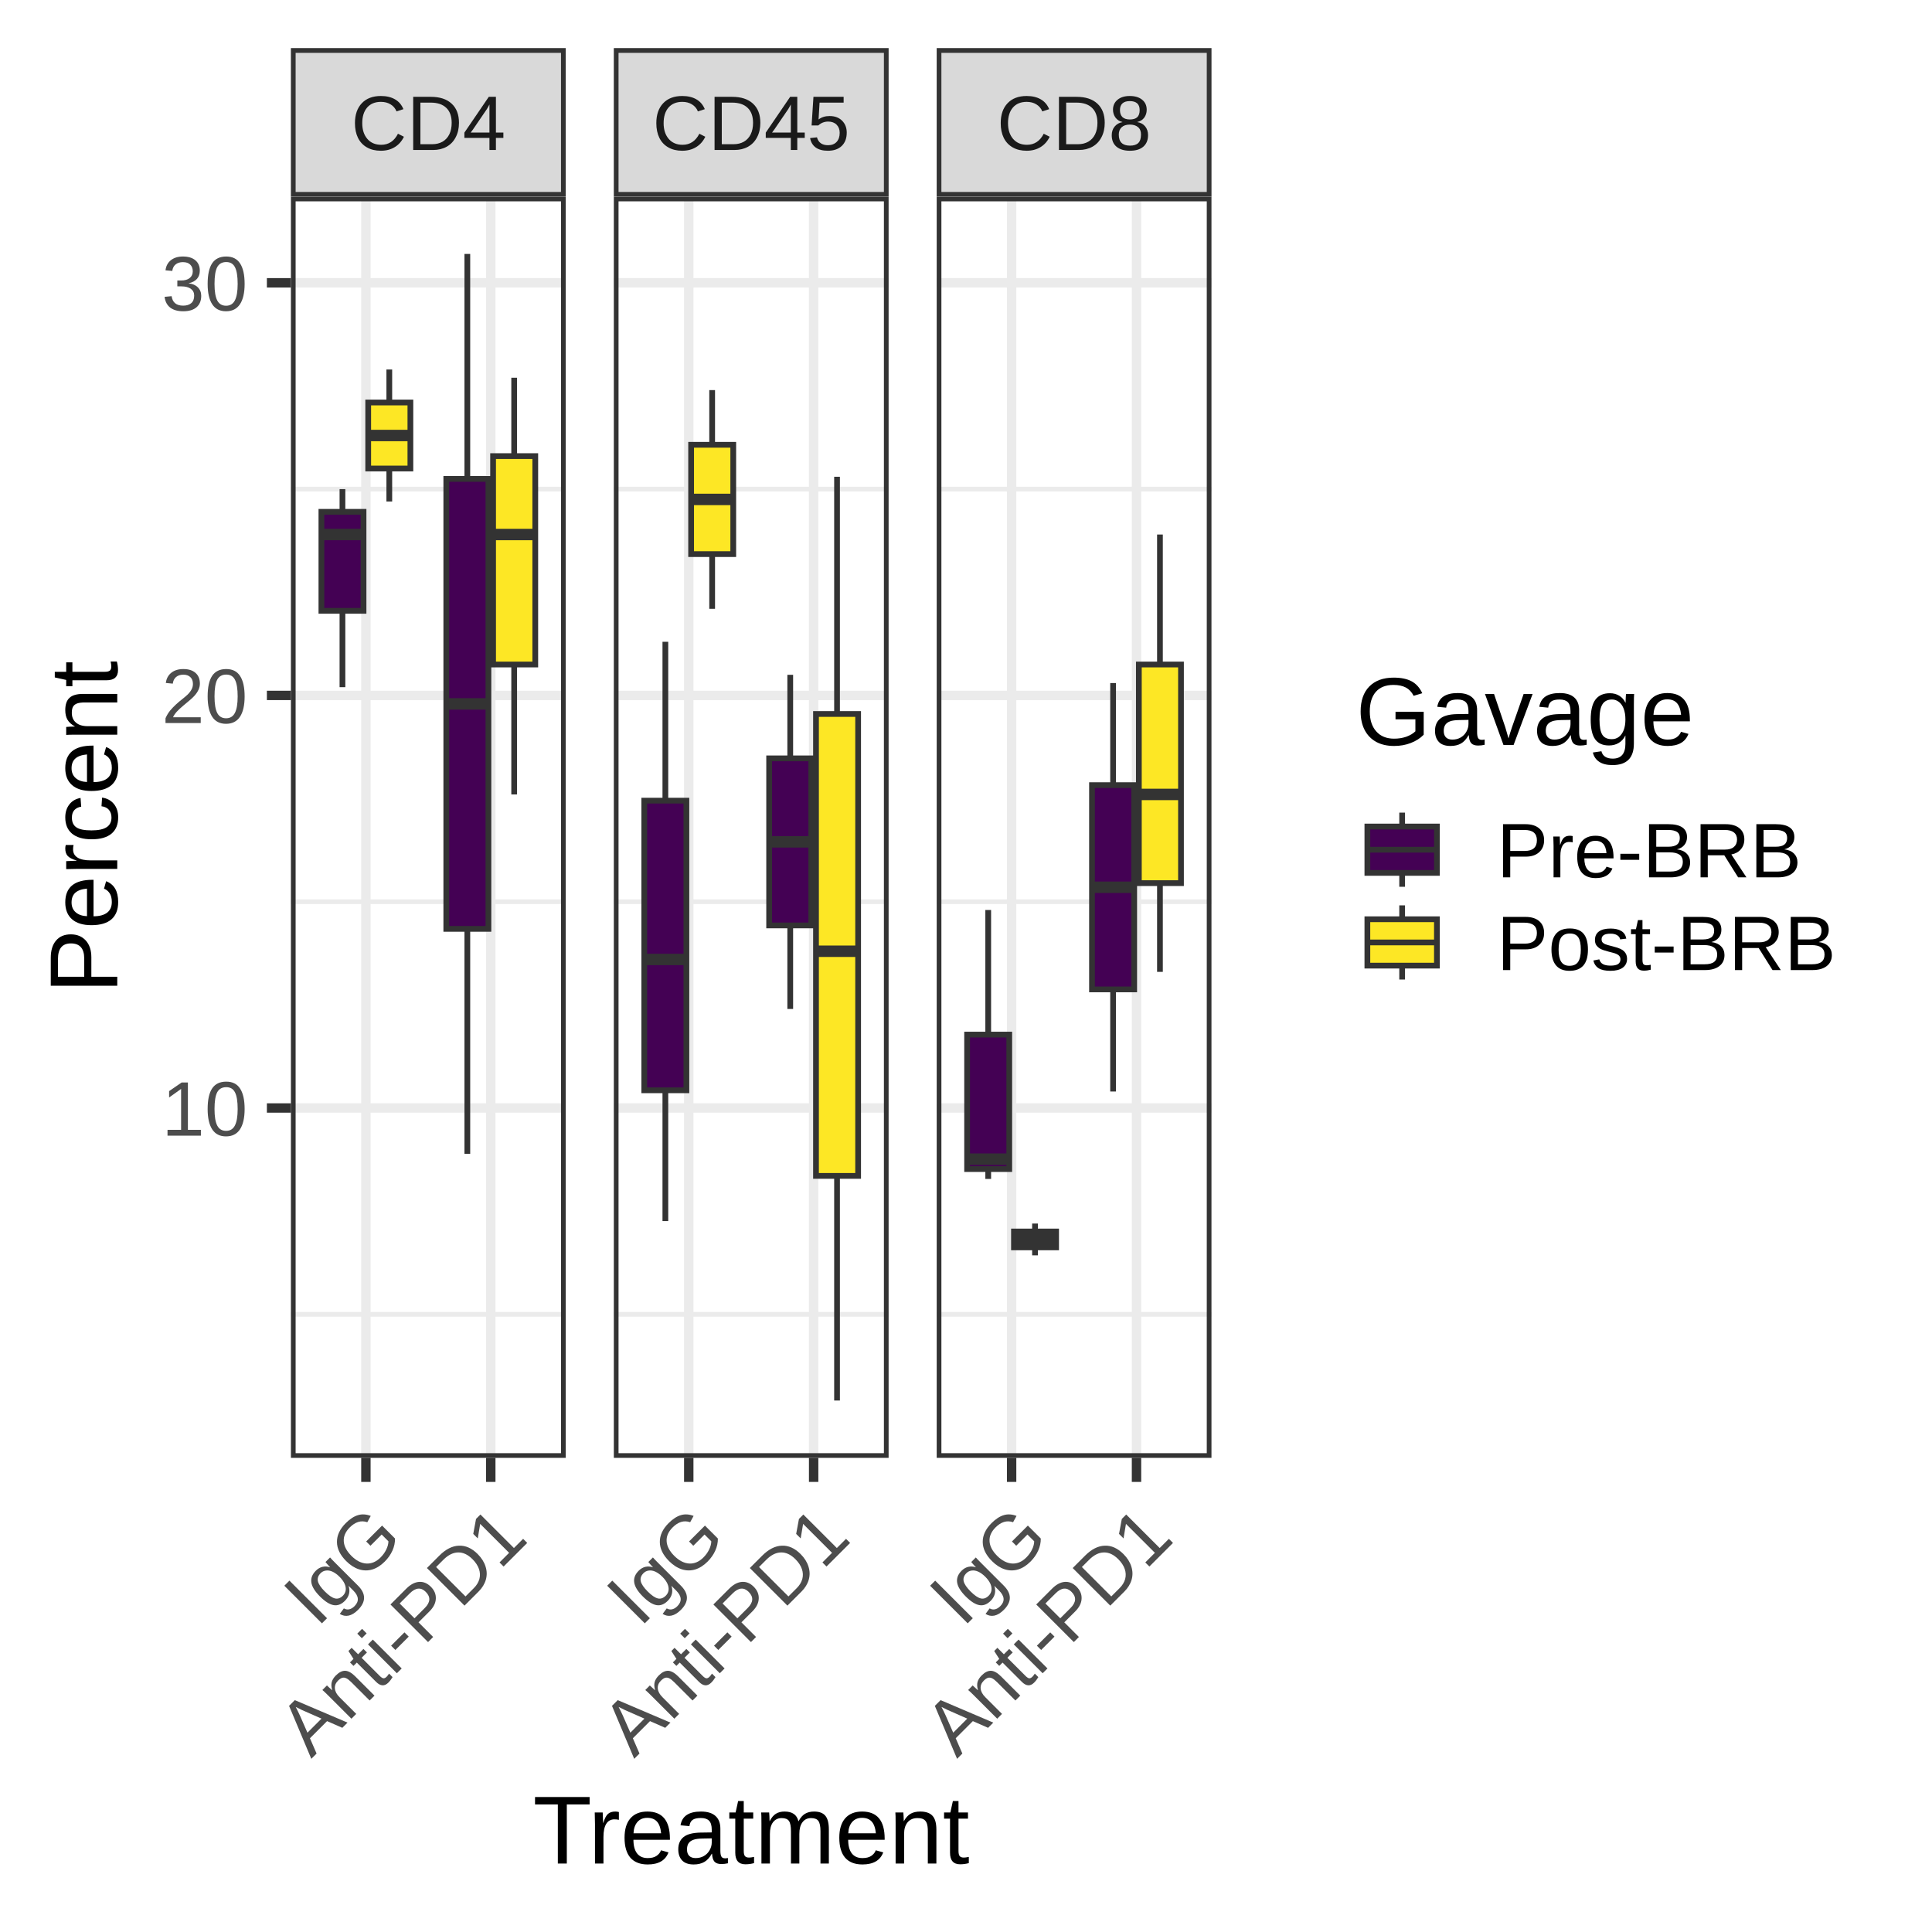
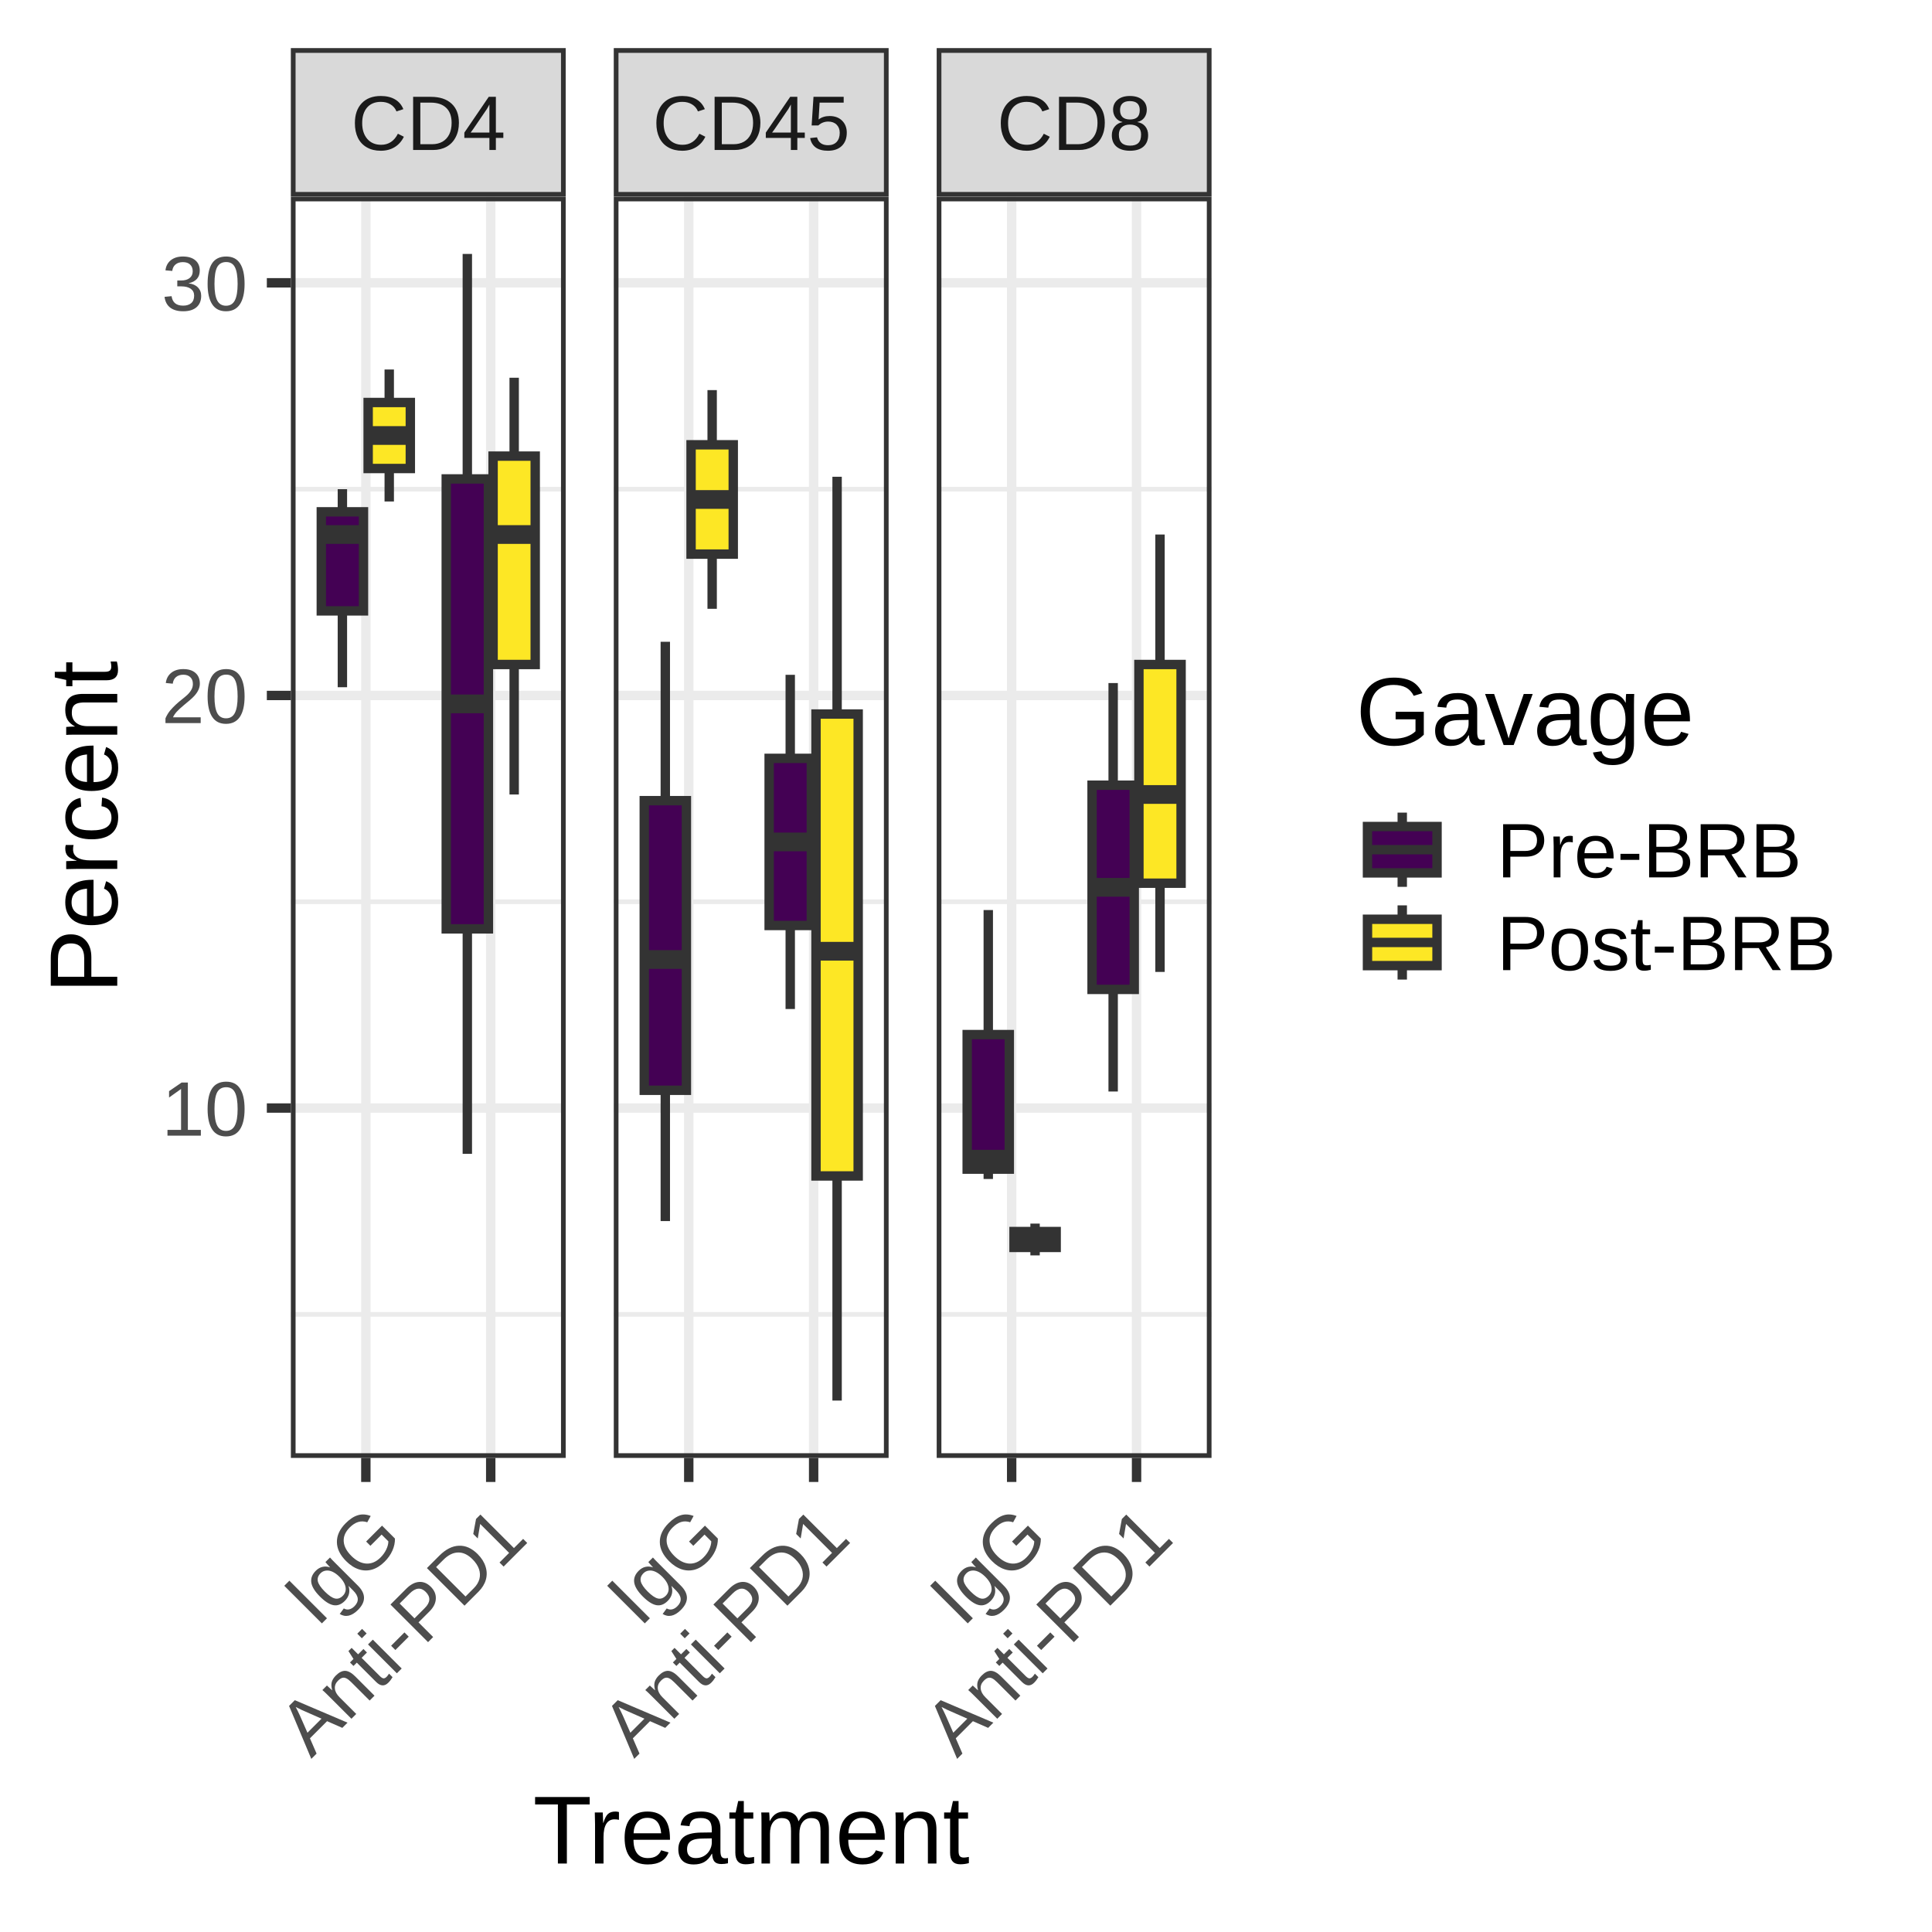
- <svg xmlns="http://www.w3.org/2000/svg" class="svglite" width="360.00pt" height="360.00pt" viewBox="0 0 360.00 360.00">
-   <defs>
-     <style type="text/css">
+ <svg xmlns="http://www.w3.org/2000/svg" width="360.00pt" height="360.00pt" viewBox="0 0 360.00 360.00">
+   <g class="svglite">
+     <defs>
+       <style type="text/css">
    .svglite line, .svglite polyline, .svglite polygon, .svglite path, .svglite rect, .svglite circle {
      fill: none;
      stroke: #000000;
      stroke-linecap: round;
      stroke-linejoin: round;
      stroke-miterlimit: 10.00;
    }
    .svglite text {
      white-space: pre;
    }
+     .svglite g.glyphgroup path {
+       fill: inherit;
+       stroke: none;
+     }
  </style>
-   </defs>
-   <rect width="100%" height="100%" style="stroke: none; fill: #FFFFFF;" />
-   <defs>
-     <clipPath id="cpMC4wMHwzNjAuMDB8MC4wMHwzNjAuMDA=">
-       <rect x="0.00" y="0.00" width="360.00" height="360.00" />
-     </clipPath>
-   </defs>
-   <g clip-path="url(#cpMC4wMHwzNjAuMDB8MC4wMHwzNjAuMDA=)">
-     <rect x="0.00" y="0.00" width="360.00" height="360.00" style="stroke-width: 1.75; stroke: #FFFFFF; fill: #FFFFFF;" />
-   </g>
-   <defs>
-     <clipPath id="cpNTQuMjF8MTA1LjQxfDM2LjY0fDI3MS42NQ==">
-       <rect x="54.21" y="36.64" width="51.20" height="235.01" />
-     </clipPath>
-   </defs>
-   <g clip-path="url(#cpNTQuMjF8MTA1LjQxfDM2LjY0fDI3MS42NQ==)">
-     <rect x="54.21" y="36.64" width="51.20" height="235.01" style="stroke-width: 1.75; stroke: none; fill: #FFFFFF;" />
-     <polyline points="54.21,244.90 105.41,244.90 " style="stroke-width: 0.87; stroke: #EBEBEB; stroke-linecap: butt;" />
-     <polyline points="54.21,168.02 105.41,168.02 " style="stroke-width: 0.87; stroke: #EBEBEB; stroke-linecap: butt;" />
-     <polyline points="54.21,91.14 105.41,91.14 " style="stroke-width: 0.87; stroke: #EBEBEB; stroke-linecap: butt;" />
-     <polyline points="54.21,206.46 105.41,206.46 " style="stroke-width: 1.75; stroke: #EBEBEB; stroke-linecap: butt;" />
-     <polyline points="54.21,129.58 105.41,129.58 " style="stroke-width: 1.75; stroke: #EBEBEB; stroke-linecap: butt;" />
-     <polyline points="54.21,52.70 105.41,52.70 " style="stroke-width: 1.75; stroke: #EBEBEB; stroke-linecap: butt;" />
-     <polyline points="68.18,271.65 68.18,36.64 " style="stroke-width: 1.75; stroke: #EBEBEB; stroke-linecap: butt;" />
-     <polyline points="91.45,271.65 91.45,36.64 " style="stroke-width: 1.75; stroke: #EBEBEB; stroke-linecap: butt;" />
-     <line x1="63.81" y1="95.37" x2="63.81" y2="91.14" style="stroke-width: 1.07; stroke: #333333; stroke-linecap: butt;" />
-     <line x1="63.81" y1="113.82" x2="63.81" y2="128.04" style="stroke-width: 1.07; stroke: #333333; stroke-linecap: butt;" />
-     <polygon points="59.89,95.37 59.89,113.82 67.74,113.82 67.74,95.37 59.89,95.37 " style="stroke-width: 1.07; stroke: #333333; stroke-linecap: butt; stroke-linejoin: miter; fill: #440154;" />
-     <line x1="59.89" y1="99.60" x2="67.74" y2="99.60" style="stroke-width: 2.13; stroke: #333333; stroke-linecap: butt; stroke-linejoin: miter;" />
-     <line x1="87.08" y1="89.24" x2="87.08" y2="47.32" style="stroke-width: 1.07; stroke: #333333; stroke-linecap: butt;" />
-     <line x1="87.08" y1="173.08" x2="87.08" y2="214.99" style="stroke-width: 1.07; stroke: #333333; stroke-linecap: butt;" />
-     <polygon points="83.16,89.24 83.16,173.08 91.01,173.08 91.01,89.24 83.16,89.24 " style="stroke-width: 1.07; stroke: #333333; stroke-linecap: butt; stroke-linejoin: miter; fill: #440154;" />
-     <line x1="83.16" y1="131.16" x2="91.01" y2="131.16" style="stroke-width: 2.13; stroke: #333333; stroke-linecap: butt; stroke-linejoin: miter;" />
-     <line x1="72.54" y1="75.00" x2="72.54" y2="68.85" style="stroke-width: 1.07; stroke: #333333; stroke-linecap: butt;" />
-     <line x1="72.54" y1="87.30" x2="72.54" y2="93.45" style="stroke-width: 1.07; stroke: #333333; stroke-linecap: butt;" />
-     <polygon points="68.61,75.00 68.61,87.30 76.47,87.30 76.47,75.00 68.61,75.00 " style="stroke-width: 1.07; stroke: #333333; stroke-linecap: butt; stroke-linejoin: miter; fill: #FDE725;" />
-     <line x1="68.61" y1="81.15" x2="76.47" y2="81.15" style="stroke-width: 2.13; stroke: #333333; stroke-linecap: butt; stroke-linejoin: miter;" />
-     <line x1="95.81" y1="84.99" x2="95.81" y2="70.39" style="stroke-width: 1.07; stroke: #333333; stroke-linecap: butt;" />
-     <line x1="95.81" y1="123.82" x2="95.81" y2="148.03" style="stroke-width: 1.07; stroke: #333333; stroke-linecap: butt;" />
-     <polygon points="91.88,84.99 91.88,123.82 99.74,123.82 99.74,84.99 91.88,84.99 " style="stroke-width: 1.07; stroke: #333333; stroke-linecap: butt; stroke-linejoin: miter; fill: #FDE725;" />
-     <line x1="91.88" y1="99.60" x2="99.74" y2="99.60" style="stroke-width: 2.13; stroke: #333333; stroke-linecap: butt; stroke-linejoin: miter;" />
-     <rect x="54.21" y="36.64" width="51.20" height="235.01" style="stroke-width: 1.75; stroke: #333333;" />
-   </g>
-   <g clip-path="url(#cpMC4wMHwzNjAuMDB8MC4wMHwzNjAuMDA=)">
- </g>
-   <defs>
-     <clipPath id="cpMTE0LjM4fDE2NS41N3wzNi42NHwyNzEuNjU=">
-       <rect x="114.38" y="36.64" width="51.20" height="235.01" />
-     </clipPath>
-   </defs>
-   <g clip-path="url(#cpMTE0LjM4fDE2NS41N3wzNi42NHwyNzEuNjU=)">
-     <rect x="114.38" y="36.64" width="51.20" height="235.01" style="stroke-width: 1.75; stroke: none; fill: #FFFFFF;" />
-     <polyline points="114.38,244.90 165.57,244.90 " style="stroke-width: 0.87; stroke: #EBEBEB; stroke-linecap: butt;" />
-     <polyline points="114.38,168.02 165.57,168.02 " style="stroke-width: 0.87; stroke: #EBEBEB; stroke-linecap: butt;" />
-     <polyline points="114.38,91.14 165.57,91.14 " style="stroke-width: 0.87; stroke: #EBEBEB; stroke-linecap: butt;" />
-     <polyline points="114.38,206.46 165.57,206.46 " style="stroke-width: 1.75; stroke: #EBEBEB; stroke-linecap: butt;" />
-     <polyline points="114.38,129.58 165.57,129.58 " style="stroke-width: 1.75; stroke: #EBEBEB; stroke-linecap: butt;" />
-     <polyline points="114.38,52.70 165.57,52.70 " style="stroke-width: 1.75; stroke: #EBEBEB; stroke-linecap: butt;" />
-     <polyline points="128.34,271.65 128.34,36.64 " style="stroke-width: 1.75; stroke: #EBEBEB; stroke-linecap: butt;" />
-     <polyline points="151.61,271.65 151.61,36.64 " style="stroke-width: 1.75; stroke: #EBEBEB; stroke-linecap: butt;" />
-     <line x1="123.98" y1="149.19" x2="123.98" y2="119.59" style="stroke-width: 1.07; stroke: #333333; stroke-linecap: butt;" />
-     <line x1="123.98" y1="203.16" x2="123.98" y2="227.53" style="stroke-width: 1.07; stroke: #333333; stroke-linecap: butt;" />
-     <polygon points="120.05,149.19 120.05,203.16 127.90,203.16 127.90,149.19 120.05,149.19 " style="stroke-width: 1.07; stroke: #333333; stroke-linecap: butt; stroke-linejoin: miter; fill: #440154;" />
-     <line x1="120.05" y1="178.78" x2="127.90" y2="178.78" style="stroke-width: 2.13; stroke: #333333; stroke-linecap: butt; stroke-linejoin: miter;" />
-     <line x1="147.25" y1="141.31" x2="147.25" y2="125.74" style="stroke-width: 1.07; stroke: #333333; stroke-linecap: butt;" />
-     <line x1="147.25" y1="172.44" x2="147.25" y2="188.01" style="stroke-width: 1.07; stroke: #333333; stroke-linecap: butt;" />
-     <polygon points="143.32,141.31 143.32,172.44 151.17,172.44 151.17,141.31 143.32,141.31 " style="stroke-width: 1.07; stroke: #333333; stroke-linecap: butt; stroke-linejoin: miter; fill: #440154;" />
-     <line x1="143.32" y1="156.87" x2="151.17" y2="156.87" style="stroke-width: 2.13; stroke: #333333; stroke-linecap: butt; stroke-linejoin: miter;" />
-     <line x1="132.70" y1="82.88" x2="132.70" y2="72.69" style="stroke-width: 1.07; stroke: #333333; stroke-linecap: butt;" />
-     <line x1="132.70" y1="103.25" x2="132.70" y2="113.44" style="stroke-width: 1.07; stroke: #333333; stroke-linecap: butt;" />
-     <polygon points="128.78,82.88 128.78,103.25 136.63,103.25 136.63,82.88 128.78,82.88 " style="stroke-width: 1.07; stroke: #333333; stroke-linecap: butt; stroke-linejoin: miter; fill: #FDE725;" />
-     <line x1="128.78" y1="93.06" x2="136.63" y2="93.06" style="stroke-width: 2.13; stroke: #333333; stroke-linecap: butt; stroke-linejoin: miter;" />
-     <line x1="155.97" y1="133.04" x2="155.97" y2="88.84" style="stroke-width: 1.07; stroke: #333333; stroke-linecap: butt;" />
-     <line x1="155.97" y1="219.11" x2="155.97" y2="260.97" style="stroke-width: 1.07; stroke: #333333; stroke-linecap: butt;" />
-     <polygon points="152.05,133.04 152.05,219.11 159.90,219.11 159.90,133.04 152.05,133.04 " style="stroke-width: 1.07; stroke: #333333; stroke-linecap: butt; stroke-linejoin: miter; fill: #FDE725;" />
-     <line x1="152.05" y1="177.25" x2="159.90" y2="177.25" style="stroke-width: 2.13; stroke: #333333; stroke-linecap: butt; stroke-linejoin: miter;" />
-     <rect x="114.38" y="36.64" width="51.20" height="235.01" style="stroke-width: 1.75; stroke: #333333;" />
-   </g>
-   <g clip-path="url(#cpMC4wMHwzNjAuMDB8MC4wMHwzNjAuMDA=)">
- </g>
-   <defs>
-     <clipPath id="cpMTc0LjU0fDIyNS43M3wzNi42NHwyNzEuNjU=">
-       <rect x="174.54" y="36.64" width="51.20" height="235.01" />
-     </clipPath>
-   </defs>
-   <g clip-path="url(#cpMTc0LjU0fDIyNS43M3wzNi42NHwyNzEuNjU=)">
-     <rect x="174.54" y="36.64" width="51.20" height="235.01" style="stroke-width: 1.75; stroke: none; fill: #FFFFFF;" />
-     <polyline points="174.54,244.90 225.73,244.90 " style="stroke-width: 0.87; stroke: #EBEBEB; stroke-linecap: butt;" />
-     <polyline points="174.54,168.02 225.73,168.02 " style="stroke-width: 0.87; stroke: #EBEBEB; stroke-linecap: butt;" />
-     <polyline points="174.54,91.14 225.73,91.14 " style="stroke-width: 0.87; stroke: #EBEBEB; stroke-linecap: butt;" />
-     <polyline points="174.54,206.46 225.73,206.46 " style="stroke-width: 1.75; stroke: #EBEBEB; stroke-linecap: butt;" />
-     <polyline points="174.54,129.58 225.73,129.58 " style="stroke-width: 1.75; stroke: #EBEBEB; stroke-linecap: butt;" />
-     <polyline points="174.54,52.70 225.73,52.70 " style="stroke-width: 1.75; stroke: #EBEBEB; stroke-linecap: butt;" />
-     <polyline points="188.50,271.65 188.50,36.64 " style="stroke-width: 1.75; stroke: #EBEBEB; stroke-linecap: butt;" />
-     <polyline points="211.77,271.65 211.77,36.64 " style="stroke-width: 1.75; stroke: #EBEBEB; stroke-linecap: butt;" />
-     <line x1="184.14" y1="192.78" x2="184.14" y2="169.56" style="stroke-width: 1.07; stroke: #333333; stroke-linecap: butt;" />
-     <line x1="184.14" y1="217.84" x2="184.14" y2="219.68" style="stroke-width: 1.07; stroke: #333333; stroke-linecap: butt;" />
-     <polygon points="180.21,192.78 180.21,217.84 188.06,217.84 188.06,192.78 180.21,192.78 " style="stroke-width: 1.07; stroke: #333333; stroke-linecap: butt; stroke-linejoin: miter; fill: #440154;" />
-     <line x1="180.21" y1="215.99" x2="188.06" y2="215.99" style="stroke-width: 2.13; stroke: #333333; stroke-linecap: butt; stroke-linejoin: miter;" />
-     <line x1="207.41" y1="146.30" x2="207.41" y2="127.28" style="stroke-width: 1.07; stroke: #333333; stroke-linecap: butt;" />
-     <line x1="207.41" y1="184.36" x2="207.41" y2="203.39" style="stroke-width: 1.07; stroke: #333333; stroke-linecap: butt;" />
-     <polygon points="203.48,146.30 203.48,184.36 211.34,184.36 211.34,146.30 203.48,146.30 " style="stroke-width: 1.07; stroke: #333333; stroke-linecap: butt; stroke-linejoin: miter; fill: #440154;" />
-     <line x1="203.48" y1="165.33" x2="211.34" y2="165.33" style="stroke-width: 2.13; stroke: #333333; stroke-linecap: butt; stroke-linejoin: miter;" />
-     <line x1="192.86" y1="229.47" x2="192.86" y2="227.99" style="stroke-width: 1.07; stroke: #333333; stroke-linecap: butt;" />
-     <line x1="192.86" y1="232.43" x2="192.86" y2="233.91" style="stroke-width: 1.07; stroke: #333333; stroke-linecap: butt;" />
-     <polygon points="188.94,229.47 188.94,232.43 196.79,232.43 196.79,229.47 188.94,229.47 " style="stroke-width: 1.07; stroke: #333333; stroke-linecap: butt; stroke-linejoin: miter; fill: #FDE725;" />
-     <line x1="188.94" y1="230.95" x2="196.79" y2="230.95" style="stroke-width: 2.13; stroke: #333333; stroke-linecap: butt; stroke-linejoin: miter;" />
-     <line x1="216.14" y1="123.82" x2="216.14" y2="99.60" style="stroke-width: 1.07; stroke: #333333; stroke-linecap: butt;" />
-     <line x1="216.14" y1="164.56" x2="216.14" y2="181.09" style="stroke-width: 1.07; stroke: #333333; stroke-linecap: butt;" />
-     <polygon points="212.21,123.82 212.21,164.56 220.06,164.56 220.06,123.82 212.21,123.82 " style="stroke-width: 1.07; stroke: #333333; stroke-linecap: butt; stroke-linejoin: miter; fill: #FDE725;" />
-     <line x1="212.21" y1="148.03" x2="220.06" y2="148.03" style="stroke-width: 2.13; stroke: #333333; stroke-linecap: butt; stroke-linejoin: miter;" />
-     <rect x="174.54" y="36.64" width="51.20" height="235.01" style="stroke-width: 1.75; stroke: #333333;" />
-   </g>
-   <g clip-path="url(#cpMC4wMHwzNjAuMDB8MC4wMHwzNjAuMDA=)">
- </g>
-   <defs>
-     <clipPath id="cpNTQuMjF8MTA1LjQxfDguOTd8MzYuNjQ=">
-       <rect x="54.21" y="8.97" width="51.20" height="27.67" />
-     </clipPath>
-   </defs>
-   <g clip-path="url(#cpNTQuMjF8MTA1LjQxfDguOTd8MzYuNjQ=)">
-     <rect x="54.21" y="8.97" width="51.20" height="27.67" style="stroke-width: 1.75; stroke: #333333; fill: #D9D9D9;" />
-     <text x="79.81" y="27.95" text-anchor="middle" style="font-size: 14.40px;fill: #1A1A1A; font-family: &quot;Arial&quot;;" textLength="28.80px" lengthAdjust="spacingAndGlyphs">CD4</text>
-   </g>
-   <g clip-path="url(#cpMC4wMHwzNjAuMDB8MC4wMHwzNjAuMDA=)">
- </g>
-   <defs>
-     <clipPath id="cpMTE0LjM4fDE2NS41N3w4Ljk3fDM2LjY0">
-       <rect x="114.38" y="8.97" width="51.20" height="27.67" />
-     </clipPath>
-   </defs>
-   <g clip-path="url(#cpMTE0LjM4fDE2NS41N3w4Ljk3fDM2LjY0)">
-     <rect x="114.38" y="8.97" width="51.20" height="27.67" style="stroke-width: 1.75; stroke: #333333; fill: #D9D9D9;" />
-     <text x="139.97" y="27.95" text-anchor="middle" style="font-size: 14.40px;fill: #1A1A1A; font-family: &quot;Arial&quot;;" textLength="36.81px" lengthAdjust="spacingAndGlyphs">CD45</text>
-   </g>
-   <g clip-path="url(#cpMC4wMHwzNjAuMDB8MC4wMHwzNjAuMDA=)">
- </g>
-   <defs>
-     <clipPath id="cpMTc0LjU0fDIyNS43M3w4Ljk3fDM2LjY0">
-       <rect x="174.54" y="8.97" width="51.20" height="27.67" />
-     </clipPath>
-   </defs>
-   <g clip-path="url(#cpMTc0LjU0fDIyNS43M3w4Ljk3fDM2LjY0)">
-     <rect x="174.54" y="8.97" width="51.20" height="27.67" style="stroke-width: 1.75; stroke: #333333; fill: #D9D9D9;" />
-     <text x="200.14" y="27.95" text-anchor="middle" style="font-size: 14.40px;fill: #1A1A1A; font-family: &quot;Arial&quot;;" textLength="28.80px" lengthAdjust="spacingAndGlyphs">CD8</text>
-   </g>
-   <g clip-path="url(#cpMC4wMHwzNjAuMDB8MC4wMHwzNjAuMDA=)">
-     <polyline points="68.18,276.13 68.18,271.65 " style="stroke-width: 1.75; stroke: #333333; stroke-linecap: butt;" />
-     <polyline points="91.45,276.13 91.45,271.65 " style="stroke-width: 1.75; stroke: #333333; stroke-linecap: butt;" />
-     <text transform="translate(75.46,287.01) rotate(-45)" text-anchor="end" style="font-size: 14.40px;fill: #4D4D4D; font-family: &quot;Arial&quot;;" textLength="23.20px" lengthAdjust="spacingAndGlyphs">IgG</text>
-     <text transform="translate(98.73,287.01) rotate(-45)" text-anchor="end" style="font-size: 14.40px;fill: #4D4D4D; font-family: &quot;Arial&quot;;" textLength="57.59px" lengthAdjust="spacingAndGlyphs">Anti-PD1</text>
-     <polyline points="128.34,276.13 128.34,271.65 " style="stroke-width: 1.75; stroke: #333333; stroke-linecap: butt;" />
-     <polyline points="151.61,276.13 151.61,271.65 " style="stroke-width: 1.75; stroke: #333333; stroke-linecap: butt;" />
-     <text transform="translate(135.62,287.01) rotate(-45)" text-anchor="end" style="font-size: 14.40px;fill: #4D4D4D; font-family: &quot;Arial&quot;;" textLength="23.20px" lengthAdjust="spacingAndGlyphs">IgG</text>
-     <text transform="translate(158.90,287.01) rotate(-45)" text-anchor="end" style="font-size: 14.40px;fill: #4D4D4D; font-family: &quot;Arial&quot;;" textLength="57.59px" lengthAdjust="spacingAndGlyphs">Anti-PD1</text>
-     <polyline points="188.50,276.13 188.50,271.65 " style="stroke-width: 1.75; stroke: #333333; stroke-linecap: butt;" />
-     <polyline points="211.77,276.13 211.77,271.65 " style="stroke-width: 1.75; stroke: #333333; stroke-linecap: butt;" />
-     <text transform="translate(195.79,287.01) rotate(-45)" text-anchor="end" style="font-size: 14.40px;fill: #4D4D4D; font-family: &quot;Arial&quot;;" textLength="23.20px" lengthAdjust="spacingAndGlyphs">IgG</text>
-     <text transform="translate(219.06,287.01) rotate(-45)" text-anchor="end" style="font-size: 14.40px;fill: #4D4D4D; font-family: &quot;Arial&quot;;" textLength="57.59px" lengthAdjust="spacingAndGlyphs">Anti-PD1</text>
-     <text x="46.14" y="211.61" text-anchor="end" style="font-size: 14.40px;fill: #4D4D4D; font-family: &quot;Arial&quot;;" textLength="16.01px" lengthAdjust="spacingAndGlyphs">10</text>
-     <text x="46.14" y="134.73" text-anchor="end" style="font-size: 14.40px;fill: #4D4D4D; font-family: &quot;Arial&quot;;" textLength="16.01px" lengthAdjust="spacingAndGlyphs">20</text>
-     <text x="46.14" y="57.86" text-anchor="end" style="font-size: 14.40px;fill: #4D4D4D; font-family: &quot;Arial&quot;;" textLength="16.01px" lengthAdjust="spacingAndGlyphs">30</text>
-     <polyline points="49.73,206.46 54.21,206.46 " style="stroke-width: 1.75; stroke: #333333; stroke-linecap: butt;" />
-     <polyline points="49.73,129.58 54.21,129.58 " style="stroke-width: 1.75; stroke: #333333; stroke-linecap: butt;" />
-     <polyline points="49.73,52.70 54.21,52.70 " style="stroke-width: 1.75; stroke: #333333; stroke-linecap: butt;" />
-     <text x="139.97" y="347.24" text-anchor="middle" style="font-size: 18.00px; font-family: &quot;Arial&quot;;" textLength="81.36px" lengthAdjust="spacingAndGlyphs">Treatment</text>
-     <text transform="translate(21.85,154.15) rotate(-90)" text-anchor="middle" style="font-size: 18.00px; font-family: &quot;Arial&quot;;" textLength="62.03px" lengthAdjust="spacingAndGlyphs">Percent</text>
-     <rect x="243.67" y="115.07" width="107.37" height="78.14" style="stroke-width: 1.75; stroke: none; fill: #FFFFFF;" />
-     <text x="252.63" y="138.83" style="font-size: 18.00px; font-family: &quot;Arial&quot;;" textLength="63.04px" lengthAdjust="spacingAndGlyphs">Gavage</text>
-     <rect x="252.63" y="149.69" width="17.28" height="17.28" style="stroke-width: 1.75; stroke: none; fill: #FFFFFF;" />
-     <polyline points="261.27,165.24 261.27,162.65 " style="stroke-width: 1.07; stroke: #333333; stroke-linecap: butt; stroke-linejoin: miter;" />
-     <polyline points="261.27,154.01 261.27,151.42 " style="stroke-width: 1.07; stroke: #333333; stroke-linecap: butt; stroke-linejoin: miter;" />
-     <rect x="254.79" y="154.01" width="12.96" height="8.64" style="stroke-width: 1.07; stroke: #333333; stroke-linecap: butt; stroke-linejoin: miter; fill: #440154;" />
-     <polyline points="254.79,158.33 267.75,158.33 " style="stroke-width: 1.07; stroke: #333333; stroke-linecap: butt; stroke-linejoin: miter;" />
-     <rect x="252.63" y="166.97" width="17.28" height="17.28" style="stroke-width: 1.75; stroke: none; fill: #FFFFFF;" />
-     <polyline points="261.27,182.52 261.27,179.93 " style="stroke-width: 1.07; stroke: #333333; stroke-linecap: butt; stroke-linejoin: miter;" />
-     <polyline points="261.27,171.29 261.27,168.70 " style="stroke-width: 1.07; stroke: #333333; stroke-linecap: butt; stroke-linejoin: miter;" />
-     <rect x="254.79" y="171.29" width="12.96" height="8.64" style="stroke-width: 1.07; stroke: #333333; stroke-linecap: butt; stroke-linejoin: miter; fill: #FDE725;" />
-     <polyline points="254.79,175.61 267.75,175.61 " style="stroke-width: 1.07; stroke: #333333; stroke-linecap: butt; stroke-linejoin: miter;" />
-     <text x="278.88" y="163.48" style="font-size: 14.40px; font-family: &quot;Arial&quot;;" textLength="56.79px" lengthAdjust="spacingAndGlyphs">Pre-BRB</text>
-     <text x="278.88" y="180.76" style="font-size: 14.40px; font-family: &quot;Arial&quot;;" textLength="63.19px" lengthAdjust="spacingAndGlyphs">Post-BRB</text>
+     </defs>
+     <rect width="100%" height="100%" style="stroke: none; fill: #FFFFFF;" />
+     <defs>
+       <clipPath id="cpMC4wMHwzNjAuMDB8MC4wMHwzNjAuMDA=">
+         <rect x="0.00" y="0.00" width="360.00" height="360.00" />
+       </clipPath>
+     </defs>
+     <g clip-path="url(#cpMC4wMHwzNjAuMDB8MC4wMHwzNjAuMDA=)">
+       <rect x="0" y="0" width="360.00" height="360.00" style="stroke-width: 1.75; stroke: #FFFFFF; fill: #FFFFFF;" />
+     </g>
+     <defs>
+       <clipPath id="cpNTQuMjB8MTA1LjQxfDM2LjY0fDI3MS42Ng==">
+         <rect x="54.20" y="36.64" width="51.21" height="235.02" />
+       </clipPath>
+     </defs>
+     <g clip-path="url(#cpNTQuMjB8MTA1LjQxfDM2LjY0fDI3MS42Ng==)">
+       <rect x="54.20" y="36.64" width="51.21" height="235.02" style="stroke-width: 1.75; stroke: none; fill: #FFFFFF;" />
+       <polyline points="54.20,244.91 105.41,244.91 " style="stroke-width: 0.87; stroke: #EBEBEB; stroke-linecap: butt;" />
+       <polyline points="54.20,168.03 105.41,168.03 " style="stroke-width: 0.87; stroke: #EBEBEB; stroke-linecap: butt;" />
+       <polyline points="54.20,91.15 105.41,91.15 " style="stroke-width: 0.87; stroke: #EBEBEB; stroke-linecap: butt;" />
+       <polyline points="54.20,206.47 105.41,206.47 " style="stroke-width: 1.75; stroke: #EBEBEB; stroke-linecap: butt;" />
+       <polyline points="54.20,129.59 105.41,129.59 " style="stroke-width: 1.75; stroke: #EBEBEB; stroke-linecap: butt;" />
+       <polyline points="54.20,52.70 105.41,52.70 " style="stroke-width: 1.75; stroke: #EBEBEB; stroke-linecap: butt;" />
+       <polyline points="68.17,271.66 68.17,36.64 " style="stroke-width: 1.75; stroke: #EBEBEB; stroke-linecap: butt;" />
+       <polyline points="91.44,271.66 91.44,36.64 " style="stroke-width: 1.75; stroke: #EBEBEB; stroke-linecap: butt;" />
+       <line x1="63.80" y1="95.37" x2="63.80" y2="91.15" style="stroke-width: 1.75; stroke: #333333; stroke-linecap: butt;" />
+       <line x1="63.80" y1="113.83" x2="63.80" y2="128.05" style="stroke-width: 1.75; stroke: #333333; stroke-linecap: butt;" />
+       <polygon points="59.87,95.37 59.87,113.83 67.73,113.83 67.73,95.37 59.87,95.37 " style="stroke-width: 1.75; stroke: #333333; stroke-linecap: butt; stroke-linejoin: miter; fill: #440154;" />
+       <line x1="59.87" y1="99.60" x2="67.73" y2="99.60" style="stroke-width: 3.49; stroke: #333333; stroke-linecap: butt; stroke-linejoin: miter;" />
+       <line x1="87.08" y1="89.24" x2="87.08" y2="47.32" style="stroke-width: 1.75; stroke: #333333; stroke-linecap: butt;" />
+       <line x1="87.08" y1="173.08" x2="87.08" y2="215.00" style="stroke-width: 1.75; stroke: #333333; stroke-linecap: butt;" />
+       <polygon points="83.15,89.24 83.15,173.08 91.01,173.08 91.01,89.24 83.15,89.24 " style="stroke-width: 1.75; stroke: #333333; stroke-linecap: butt; stroke-linejoin: miter; fill: #440154;" />
+       <line x1="83.15" y1="131.16" x2="91.01" y2="131.16" style="stroke-width: 3.49; stroke: #333333; stroke-linecap: butt; stroke-linejoin: miter;" />
+       <line x1="72.53" y1="75.00" x2="72.53" y2="68.85" style="stroke-width: 1.75; stroke: #333333; stroke-linecap: butt;" />
+       <line x1="72.53" y1="87.30" x2="72.53" y2="93.45" style="stroke-width: 1.75; stroke: #333333; stroke-linecap: butt;" />
+       <polygon points="68.60,75.00 68.60,87.30 76.46,87.30 76.46,75.00 68.60,75.00 " style="stroke-width: 1.75; stroke: #333333; stroke-linecap: butt; stroke-linejoin: miter; fill: #FDE725;" />
+       <line x1="68.60" y1="81.15" x2="76.46" y2="81.15" style="stroke-width: 3.49; stroke: #333333; stroke-linecap: butt; stroke-linejoin: miter;" />
+       <line x1="95.81" y1="84.99" x2="95.81" y2="70.39" style="stroke-width: 1.75; stroke: #333333; stroke-linecap: butt;" />
+       <line x1="95.81" y1="123.82" x2="95.81" y2="148.04" style="stroke-width: 1.75; stroke: #333333; stroke-linecap: butt;" />
+       <polygon points="91.88,84.99 91.88,123.82 99.73,123.82 99.73,84.99 91.88,84.99 " style="stroke-width: 1.75; stroke: #333333; stroke-linecap: butt; stroke-linejoin: miter; fill: #FDE725;" />
+       <line x1="91.88" y1="99.60" x2="99.73" y2="99.60" style="stroke-width: 3.49; stroke: #333333; stroke-linecap: butt; stroke-linejoin: miter;" />
+       <rect x="54.20" y="36.64" width="51.21" height="235.02" style="stroke-width: 1.75; stroke: #333333;" />
+     </g>
+     <g clip-path="url(#cpMC4wMHwzNjAuMDB8MC4wMHwzNjAuMDA=)">
+ </g>
+     <defs>
+       <clipPath id="cpMTE0LjM3fDE2NS41OHwzNi42NHwyNzEuNjY=">
+         <rect x="114.37" y="36.64" width="51.21" height="235.02" />
+       </clipPath>
+     </defs>
+     <g clip-path="url(#cpMTE0LjM3fDE2NS41OHwzNi42NHwyNzEuNjY=)">
+       <rect x="114.37" y="36.64" width="51.21" height="235.02" style="stroke-width: 1.75; stroke: none; fill: #FFFFFF;" />
+       <polyline points="114.37,244.91 165.58,244.91 " style="stroke-width: 0.87; stroke: #EBEBEB; stroke-linecap: butt;" />
+       <polyline points="114.37,168.03 165.58,168.03 " style="stroke-width: 0.87; stroke: #EBEBEB; stroke-linecap: butt;" />
+       <polyline points="114.37,91.15 165.58,91.15 " style="stroke-width: 0.87; stroke: #EBEBEB; stroke-linecap: butt;" />
+       <polyline points="114.37,206.47 165.58,206.47 " style="stroke-width: 1.75; stroke: #EBEBEB; stroke-linecap: butt;" />
+       <polyline points="114.37,129.59 165.58,129.59 " style="stroke-width: 1.75; stroke: #EBEBEB; stroke-linecap: butt;" />
+       <polyline points="114.37,52.70 165.58,52.70 " style="stroke-width: 1.75; stroke: #EBEBEB; stroke-linecap: butt;" />
+       <polyline points="128.34,271.66 128.34,36.64 " style="stroke-width: 1.75; stroke: #EBEBEB; stroke-linecap: butt;" />
+       <polyline points="151.61,271.66 151.61,36.64 " style="stroke-width: 1.75; stroke: #EBEBEB; stroke-linecap: butt;" />
+       <line x1="123.97" y1="149.19" x2="123.97" y2="119.59" style="stroke-width: 1.75; stroke: #333333; stroke-linecap: butt;" />
+       <line x1="123.97" y1="203.16" x2="123.97" y2="227.53" style="stroke-width: 1.75; stroke: #333333; stroke-linecap: butt;" />
+       <polygon points="120.05,149.19 120.05,203.16 127.90,203.16 127.90,149.19 120.05,149.19 " style="stroke-width: 1.75; stroke: #333333; stroke-linecap: butt; stroke-linejoin: miter; fill: #440154;" />
+       <line x1="120.05" y1="178.79" x2="127.90" y2="178.79" style="stroke-width: 3.49; stroke: #333333; stroke-linecap: butt; stroke-linejoin: miter;" />
+       <line x1="147.25" y1="141.31" x2="147.25" y2="125.74" style="stroke-width: 1.75; stroke: #333333; stroke-linecap: butt;" />
+       <line x1="147.25" y1="172.45" x2="147.25" y2="188.02" style="stroke-width: 1.75; stroke: #333333; stroke-linecap: butt;" />
+       <polygon points="143.32,141.31 143.32,172.45 151.18,172.45 151.18,141.31 143.32,141.31 " style="stroke-width: 1.75; stroke: #333333; stroke-linecap: butt; stroke-linejoin: miter; fill: #440154;" />
+       <line x1="143.32" y1="156.88" x2="151.18" y2="156.88" style="stroke-width: 3.49; stroke: #333333; stroke-linecap: butt; stroke-linejoin: miter;" />
+       <line x1="132.70" y1="82.88" x2="132.70" y2="72.69" style="stroke-width: 1.75; stroke: #333333; stroke-linecap: butt;" />
+       <line x1="132.70" y1="103.25" x2="132.70" y2="113.44" style="stroke-width: 1.75; stroke: #333333; stroke-linecap: butt;" />
+       <polygon points="128.77,82.88 128.77,103.25 136.63,103.25 136.63,82.88 128.77,82.88 " style="stroke-width: 1.75; stroke: #333333; stroke-linecap: butt; stroke-linejoin: miter; fill: #FDE725;" />
+       <line x1="128.77" y1="93.07" x2="136.63" y2="93.07" style="stroke-width: 3.49; stroke: #333333; stroke-linecap: butt; stroke-linejoin: miter;" />
+       <line x1="155.98" y1="133.05" x2="155.98" y2="88.84" style="stroke-width: 1.75; stroke: #333333; stroke-linecap: butt;" />
+       <line x1="155.98" y1="219.12" x2="155.98" y2="260.98" style="stroke-width: 1.75; stroke: #333333; stroke-linecap: butt;" />
+       <polygon points="152.05,133.05 152.05,219.12 159.91,219.12 159.91,133.05 152.05,133.05 " style="stroke-width: 1.75; stroke: #333333; stroke-linecap: butt; stroke-linejoin: miter; fill: #FDE725;" />
+       <line x1="152.05" y1="177.25" x2="159.91" y2="177.25" style="stroke-width: 3.49; stroke: #333333; stroke-linecap: butt; stroke-linejoin: miter;" />
+       <rect x="114.37" y="36.64" width="51.21" height="235.02" style="stroke-width: 1.75; stroke: #333333;" />
+     </g>
+     <g clip-path="url(#cpMC4wMHwzNjAuMDB8MC4wMHwzNjAuMDA=)">
+ </g>
+     <defs>
+       <clipPath id="cpMTc0LjU0fDIyNS43NXwzNi42NHwyNzEuNjY=">
+         <rect x="174.54" y="36.64" width="51.21" height="235.02" />
+       </clipPath>
+     </defs>
+     <g clip-path="url(#cpMTc0LjU0fDIyNS43NXwzNi42NHwyNzEuNjY=)">
+       <rect x="174.54" y="36.64" width="51.21" height="235.02" style="stroke-width: 1.75; stroke: none; fill: #FFFFFF;" />
+       <polyline points="174.54,244.91 225.75,244.91 " style="stroke-width: 0.87; stroke: #EBEBEB; stroke-linecap: butt;" />
+       <polyline points="174.54,168.03 225.75,168.03 " style="stroke-width: 0.87; stroke: #EBEBEB; stroke-linecap: butt;" />
+       <polyline points="174.54,91.15 225.75,91.15 " style="stroke-width: 0.87; stroke: #EBEBEB; stroke-linecap: butt;" />
+       <polyline points="174.54,206.47 225.75,206.47 " style="stroke-width: 1.75; stroke: #EBEBEB; stroke-linecap: butt;" />
+       <polyline points="174.54,129.59 225.75,129.59 " style="stroke-width: 1.75; stroke: #EBEBEB; stroke-linecap: butt;" />
+       <polyline points="174.54,52.70 225.75,52.70 " style="stroke-width: 1.75; stroke: #EBEBEB; stroke-linecap: butt;" />
+       <polyline points="188.51,271.66 188.51,36.64 " style="stroke-width: 1.75; stroke: #EBEBEB; stroke-linecap: butt;" />
+       <polyline points="211.78,271.66 211.78,36.64 " style="stroke-width: 1.75; stroke: #EBEBEB; stroke-linecap: butt;" />
+       <line x1="184.15" y1="192.78" x2="184.15" y2="169.57" style="stroke-width: 1.75; stroke: #333333; stroke-linecap: butt;" />
+       <line x1="184.15" y1="217.85" x2="184.15" y2="219.69" style="stroke-width: 1.75; stroke: #333333; stroke-linecap: butt;" />
+       <polygon points="180.22,192.78 180.22,217.85 188.07,217.85 188.07,192.78 180.22,192.78 " style="stroke-width: 1.75; stroke: #333333; stroke-linecap: butt; stroke-linejoin: miter; fill: #440154;" />
+       <line x1="180.22" y1="216.00" x2="188.07" y2="216.00" style="stroke-width: 3.49; stroke: #333333; stroke-linecap: butt; stroke-linejoin: miter;" />
+       <line x1="207.42" y1="146.31" x2="207.42" y2="127.28" style="stroke-width: 1.75; stroke: #333333; stroke-linecap: butt;" />
+       <line x1="207.42" y1="184.36" x2="207.42" y2="203.39" style="stroke-width: 1.75; stroke: #333333; stroke-linecap: butt;" />
+       <polygon points="203.49,146.31 203.49,184.36 211.35,184.36 211.35,146.31 203.49,146.31 " style="stroke-width: 1.75; stroke: #333333; stroke-linecap: butt; stroke-linejoin: miter; fill: #440154;" />
+       <line x1="203.49" y1="165.34" x2="211.35" y2="165.34" style="stroke-width: 3.49; stroke: #333333; stroke-linecap: butt; stroke-linejoin: miter;" />
+       <line x1="192.87" y1="229.48" x2="192.87" y2="228.00" style="stroke-width: 1.75; stroke: #333333; stroke-linecap: butt;" />
+       <line x1="192.87" y1="232.44" x2="192.87" y2="233.92" style="stroke-width: 1.75; stroke: #333333; stroke-linecap: butt;" />
+       <polygon points="188.95,229.48 188.95,232.44 196.80,232.44 196.80,229.48 188.95,229.48 " style="stroke-width: 1.75; stroke: #333333; stroke-linecap: butt; stroke-linejoin: miter; fill: #FDE725;" />
+       <line x1="188.95" y1="230.96" x2="196.80" y2="230.96" style="stroke-width: 3.49; stroke: #333333; stroke-linecap: butt; stroke-linejoin: miter;" />
+       <line x1="216.15" y1="123.82" x2="216.15" y2="99.60" style="stroke-width: 1.75; stroke: #333333; stroke-linecap: butt;" />
+       <line x1="216.15" y1="164.57" x2="216.15" y2="181.10" style="stroke-width: 1.75; stroke: #333333; stroke-linecap: butt;" />
+       <polygon points="212.22,123.82 212.22,164.57 220.08,164.57 220.08,123.82 212.22,123.82 " style="stroke-width: 1.75; stroke: #333333; stroke-linecap: butt; stroke-linejoin: miter; fill: #FDE725;" />
+       <line x1="212.22" y1="148.04" x2="220.08" y2="148.04" style="stroke-width: 3.49; stroke: #333333; stroke-linecap: butt; stroke-linejoin: miter;" />
+       <rect x="174.54" y="36.64" width="51.21" height="235.02" style="stroke-width: 1.75; stroke: #333333;" />
+     </g>
+     <g clip-path="url(#cpMC4wMHwzNjAuMDB8MC4wMHwzNjAuMDA=)">
+ </g>
+     <defs>
+       <clipPath id="cpNTQuMjB8MTA1LjQxfDguOTd8MzYuNjQ=">
+         <rect x="54.20" y="8.97" width="51.21" height="27.67" />
+       </clipPath>
+     </defs>
+     <g clip-path="url(#cpNTQuMjB8MTA1LjQxfDguOTd8MzYuNjQ=)">
+       <rect x="54.20" y="8.97" width="51.21" height="27.67" style="stroke-width: 1.75; stroke: #333333; fill: #D9D9D9;" />
+       <text x="79.80" y="27.95" text-anchor="middle" style="font-size: 14.40px;fill: #1A1A1A; font-family: &quot;Arial&quot;;" textLength="28.78px" lengthAdjust="spacingAndGlyphs">CD4</text>
+     </g>
+     <g clip-path="url(#cpMC4wMHwzNjAuMDB8MC4wMHwzNjAuMDA=)">
+ </g>
+     <defs>
+       <clipPath id="cpMTE0LjM3fDE2NS41OHw4Ljk3fDM2LjY0">
+         <rect x="114.37" y="8.97" width="51.21" height="27.67" />
+       </clipPath>
+     </defs>
+     <g clip-path="url(#cpMTE0LjM3fDE2NS41OHw4Ljk3fDM2LjY0)">
+       <rect x="114.37" y="8.97" width="51.21" height="27.67" style="stroke-width: 1.75; stroke: #333333; fill: #D9D9D9;" />
+       <text x="139.98" y="27.95" text-anchor="middle" style="font-size: 14.40px;fill: #1A1A1A; font-family: &quot;Arial&quot;;" textLength="36.78px" lengthAdjust="spacingAndGlyphs">CD45</text>
+     </g>
+     <g clip-path="url(#cpMC4wMHwzNjAuMDB8MC4wMHwzNjAuMDA=)">
+ </g>
+     <defs>
+       <clipPath id="cpMTc0LjU0fDIyNS43NXw4Ljk3fDM2LjY0">
+         <rect x="174.54" y="8.97" width="51.21" height="27.67" />
+       </clipPath>
+     </defs>
+     <g clip-path="url(#cpMTc0LjU0fDIyNS43NXw4Ljk3fDM2LjY0)">
+       <rect x="174.54" y="8.97" width="51.21" height="27.67" style="stroke-width: 1.75; stroke: #333333; fill: #D9D9D9;" />
+       <text x="200.15" y="27.95" text-anchor="middle" style="font-size: 14.40px;fill: #1A1A1A; font-family: &quot;Arial&quot;;" textLength="28.78px" lengthAdjust="spacingAndGlyphs">CD8</text>
+     </g>
+     <g clip-path="url(#cpMC4wMHwzNjAuMDB8MC4wMHwzNjAuMDA=)">
+       <polyline points="68.17,276.14 68.17,271.66 " style="stroke-width: 1.75; stroke: #333333; stroke-linecap: butt;" />
+       <polyline points="91.44,276.14 91.44,271.66 " style="stroke-width: 1.75; stroke: #333333; stroke-linecap: butt;" />
+       <text transform="translate(75.45,287.02) rotate(-45)" text-anchor="end" style="font-size: 14.40px;fill: #4D4D4D; font-family: &quot;Arial&quot;;" textLength="23.19px" lengthAdjust="spacingAndGlyphs">IgG</text>
+       <text transform="translate(98.73,287.02) rotate(-45)" text-anchor="end" style="font-size: 14.40px;fill: #4D4D4D; font-family: &quot;Arial&quot;;" textLength="57.58px" lengthAdjust="spacingAndGlyphs">Anti-PD1</text>
+       <polyline points="128.34,276.14 128.34,271.66 " style="stroke-width: 1.75; stroke: #333333; stroke-linecap: butt;" />
+       <polyline points="151.61,276.14 151.61,271.66 " style="stroke-width: 1.75; stroke: #333333; stroke-linecap: butt;" />
+       <text transform="translate(135.62,287.02) rotate(-45)" text-anchor="end" style="font-size: 14.40px;fill: #4D4D4D; font-family: &quot;Arial&quot;;" textLength="23.19px" lengthAdjust="spacingAndGlyphs">IgG</text>
+       <text transform="translate(158.90,287.02) rotate(-45)" text-anchor="end" style="font-size: 14.40px;fill: #4D4D4D; font-family: &quot;Arial&quot;;" textLength="57.58px" lengthAdjust="spacingAndGlyphs">Anti-PD1</text>
+       <polyline points="188.51,276.14 188.51,271.66 " style="stroke-width: 1.75; stroke: #333333; stroke-linecap: butt;" />
+       <polyline points="211.78,276.14 211.78,271.66 " style="stroke-width: 1.75; stroke: #333333; stroke-linecap: butt;" />
+       <text transform="translate(195.80,287.02) rotate(-45)" text-anchor="end" style="font-size: 14.40px;fill: #4D4D4D; font-family: &quot;Arial&quot;;" textLength="23.19px" lengthAdjust="spacingAndGlyphs">IgG</text>
+       <text transform="translate(219.07,287.02) rotate(-45)" text-anchor="end" style="font-size: 14.40px;fill: #4D4D4D; font-family: &quot;Arial&quot;;" textLength="57.58px" lengthAdjust="spacingAndGlyphs">Anti-PD1</text>
+       <text x="46.13" y="211.62" text-anchor="end" style="font-size: 14.40px;fill: #4D4D4D; font-family: &quot;Arial&quot;;" textLength="16.00px" lengthAdjust="spacingAndGlyphs">10</text>
+       <text x="46.13" y="134.74" text-anchor="end" style="font-size: 14.40px;fill: #4D4D4D; font-family: &quot;Arial&quot;;" textLength="16.00px" lengthAdjust="spacingAndGlyphs">20</text>
+       <text x="46.13" y="57.86" text-anchor="end" style="font-size: 14.40px;fill: #4D4D4D; font-family: &quot;Arial&quot;;" textLength="16.00px" lengthAdjust="spacingAndGlyphs">30</text>
+       <polyline points="49.72,206.47 54.20,206.47 " style="stroke-width: 1.75; stroke: #333333; stroke-linecap: butt;" />
+       <polyline points="49.72,129.59 54.20,129.59 " style="stroke-width: 1.75; stroke: #333333; stroke-linecap: butt;" />
+       <polyline points="49.72,52.70 54.20,52.70 " style="stroke-width: 1.75; stroke: #333333; stroke-linecap: butt;" />
+       <text x="139.98" y="347.24" text-anchor="middle" style="font-size: 18.00px; font-family: &quot;Arial&quot;;" textLength="81.39px" lengthAdjust="spacingAndGlyphs">Treatment</text>
+       <text transform="translate(21.85,154.15) rotate(-90)" text-anchor="middle" style="font-size: 18.00px; font-family: &quot;Arial&quot;;" textLength="62.05px" lengthAdjust="spacingAndGlyphs">Percent</text>
+       <rect x="243.68" y="115.08" width="107.35" height="78.14" style="stroke-width: 1.75; stroke: none; fill: #FFFFFF;" />
+       <text x="252.65" y="138.83" style="font-size: 18.00px; font-family: &quot;Arial&quot;;" textLength="63.06px" lengthAdjust="spacingAndGlyphs">Gavage</text>
+       <rect x="252.65" y="149.69" width="17.28" height="17.28" style="stroke-width: 1.75; stroke: none; fill: #FFFFFF;" />
+       <polyline points="261.29,165.25 261.29,162.65 " style="stroke-width: 1.75; stroke: #333333; stroke-linecap: butt; stroke-linejoin: miter;" />
+       <polyline points="261.29,154.01 261.29,151.42 " style="stroke-width: 1.75; stroke: #333333; stroke-linecap: butt; stroke-linejoin: miter;" />
+       <rect x="254.81" y="154.01" width="12.96" height="8.64" style="stroke-width: 1.75; stroke: #333333; stroke-linecap: butt; stroke-linejoin: miter; fill: #440154;" />
+       <polyline points="254.81,158.33 267.77,158.33 " style="stroke-width: 1.75; stroke: #333333; stroke-linecap: butt; stroke-linejoin: miter;" />
+       <polyline points="261.29,165.25 261.29,165.25 " style="stroke-width: 1.75; stroke: #333333; stroke-linecap: butt; stroke-linejoin: miter;" />
+       <polyline points="261.29,151.42 261.29,151.42 " style="stroke-width: 1.75; stroke: #333333; stroke-linecap: butt; stroke-linejoin: miter;" />
+       <rect x="252.65" y="166.97" width="17.28" height="17.28" style="stroke-width: 1.75; stroke: none; fill: #FFFFFF;" />
+       <polyline points="261.29,182.53 261.29,179.93 " style="stroke-width: 1.75; stroke: #333333; stroke-linecap: butt; stroke-linejoin: miter;" />
+       <polyline points="261.29,171.29 261.29,168.70 " style="stroke-width: 1.75; stroke: #333333; stroke-linecap: butt; stroke-linejoin: miter;" />
+       <rect x="254.81" y="171.29" width="12.96" height="8.64" style="stroke-width: 1.75; stroke: #333333; stroke-linecap: butt; stroke-linejoin: miter; fill: #FDE725;" />
+       <polyline points="254.81,175.61 267.77,175.61 " style="stroke-width: 1.75; stroke: #333333; stroke-linecap: butt; stroke-linejoin: miter;" />
+       <polyline points="261.29,182.53 261.29,182.53 " style="stroke-width: 1.75; stroke: #333333; stroke-linecap: butt; stroke-linejoin: miter;" />
+       <polyline points="261.29,168.70 261.29,168.70 " style="stroke-width: 1.75; stroke: #333333; stroke-linecap: butt; stroke-linejoin: miter;" />
+       <text x="278.90" y="163.49" style="font-size: 14.40px; font-family: &quot;Arial&quot;;" textLength="56.77px" lengthAdjust="spacingAndGlyphs">Pre-BRB</text>
+       <text x="278.90" y="180.77" style="font-size: 14.40px; font-family: &quot;Arial&quot;;" textLength="63.17px" lengthAdjust="spacingAndGlyphs">Post-BRB</text>
+     </g>
  </g>
</svg>
